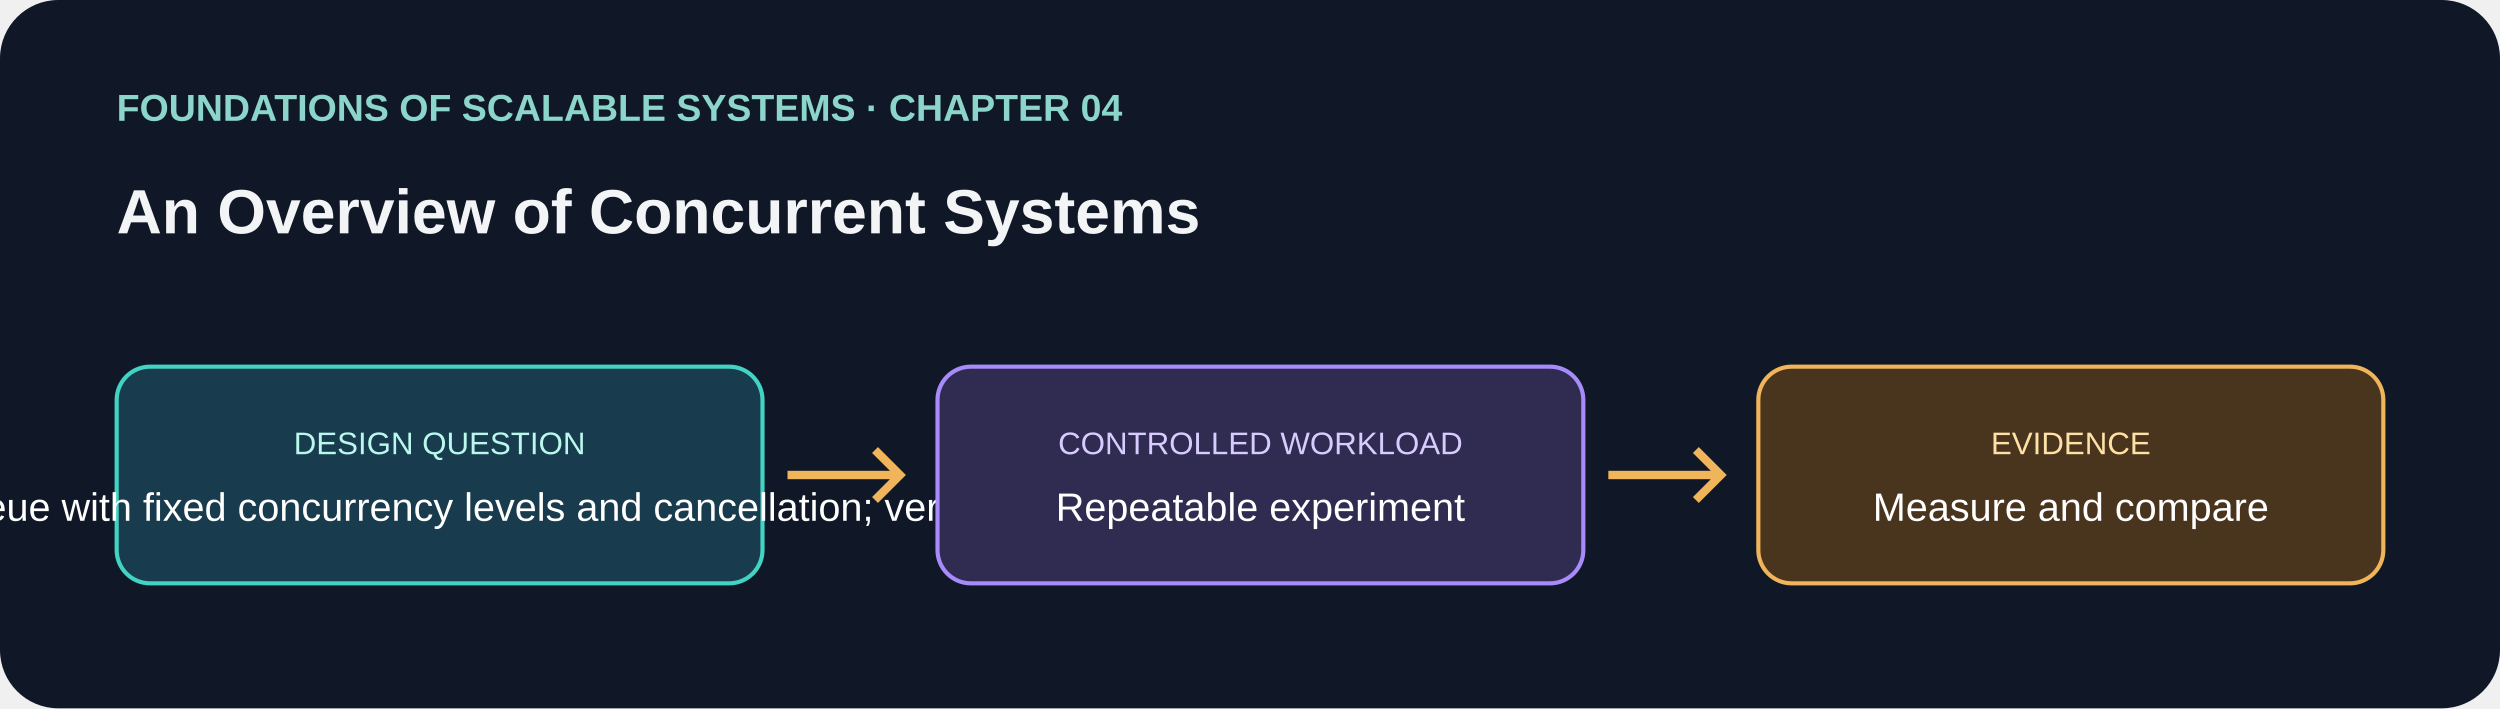
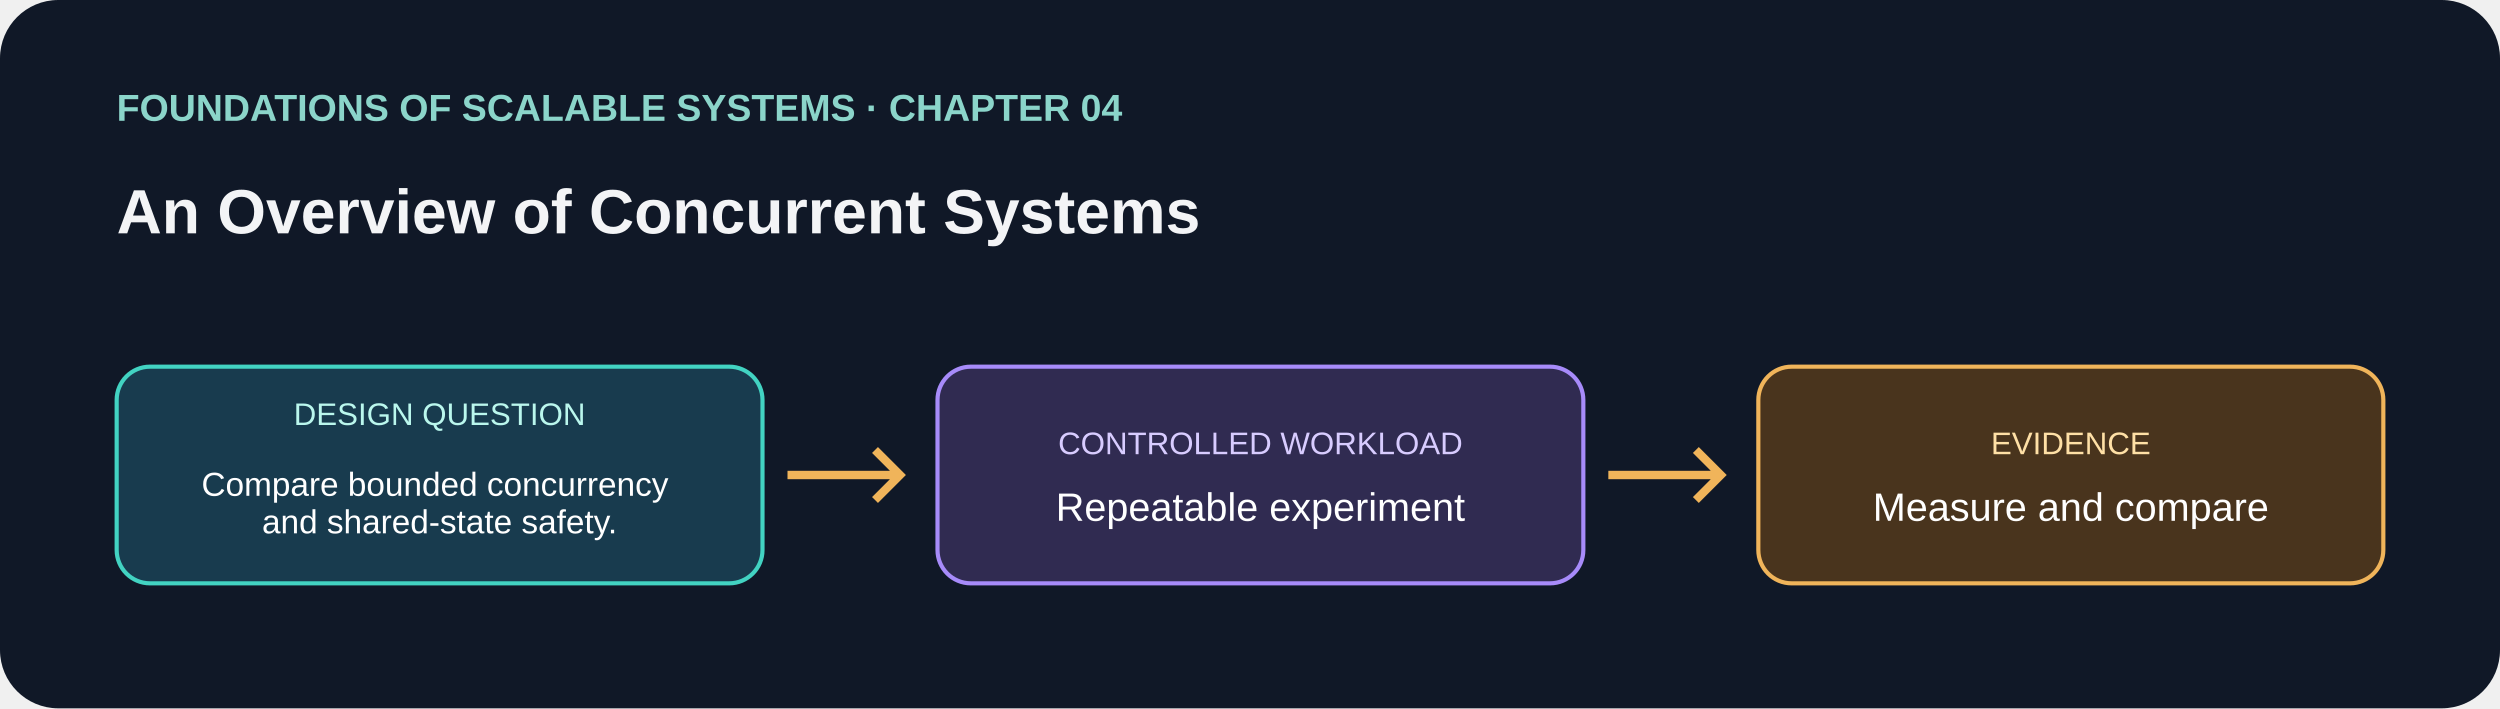
<svg xmlns="http://www.w3.org/2000/svg" width="1200" height="340" viewBox="0 0 1200 340" role="img" aria-labelledby="t d">
  <rect width="1200" height="340" rx="28" fill="#101827" />
  <text x="56" y="58" fill="#8bd5ca" font-family="Segoe UI,Arial,sans-serif" font-size="18" font-weight="700">FOUNDATIONS OF SCALABLE SYSTEMS · CHAPTER 04</text>
  <text x="56" y="112" fill="#f3f4f6" font-family="Segoe UI,Arial,sans-serif" font-size="30" font-weight="700">An Overview of Concurrent Systems</text>
  <g font-family="Segoe UI,Arial,sans-serif" text-anchor="middle">
    <rect x="56" y="176" width="310" height="104" rx="16" fill="#183b4e" stroke="#42d3c2" stroke-width="2" />
-     <text x="211" y="218" fill="#baf7ed" font-size="15">DESIGN QUESTION</text>
-     <text x="211" y="250" fill="#ffffff" font-size="19">Implement the same bounded work queue with fixed concurrency levels and cancellation; verify ordering and shared-state safety.</text>
+     <text x="211" y="204" fill="#baf7ed" font-size="15">DESIGN QUESTION</text>
+     <text x="211" y="238" fill="#ffffff" font-size="16">
+       <tspan x="211" dy="0">Compare bounded concurrency</tspan>
+       <tspan x="211" dy="18">and shared-state safety.</tspan>
+     </text>
    <path d="M378 228h54m-12-12 12 12-12 12" fill="none" stroke="#f0b45a" stroke-width="4" />
    <rect x="450" y="176" width="310" height="104" rx="16" fill="#302b51" stroke="#a78bfa" stroke-width="2" />
    <text x="605" y="218" fill="#d8ccff" font-size="15">CONTROLLED WORKLOAD</text>
    <text x="605" y="250" fill="#ffffff" font-size="19">Repeatable experiment</text>
    <path d="M772 228h54m-12-12 12 12-12 12" fill="none" stroke="#f0b45a" stroke-width="4" />
    <rect x="844" y="176" width="300" height="104" rx="16" fill="#49341d" stroke="#f0b45a" stroke-width="2" />
    <text x="994" y="218" fill="#ffe0a6" font-size="15">EVIDENCE</text>
    <text x="994" y="250" fill="#ffffff" font-size="19">Measure and compare</text>
  </g>
</svg>
